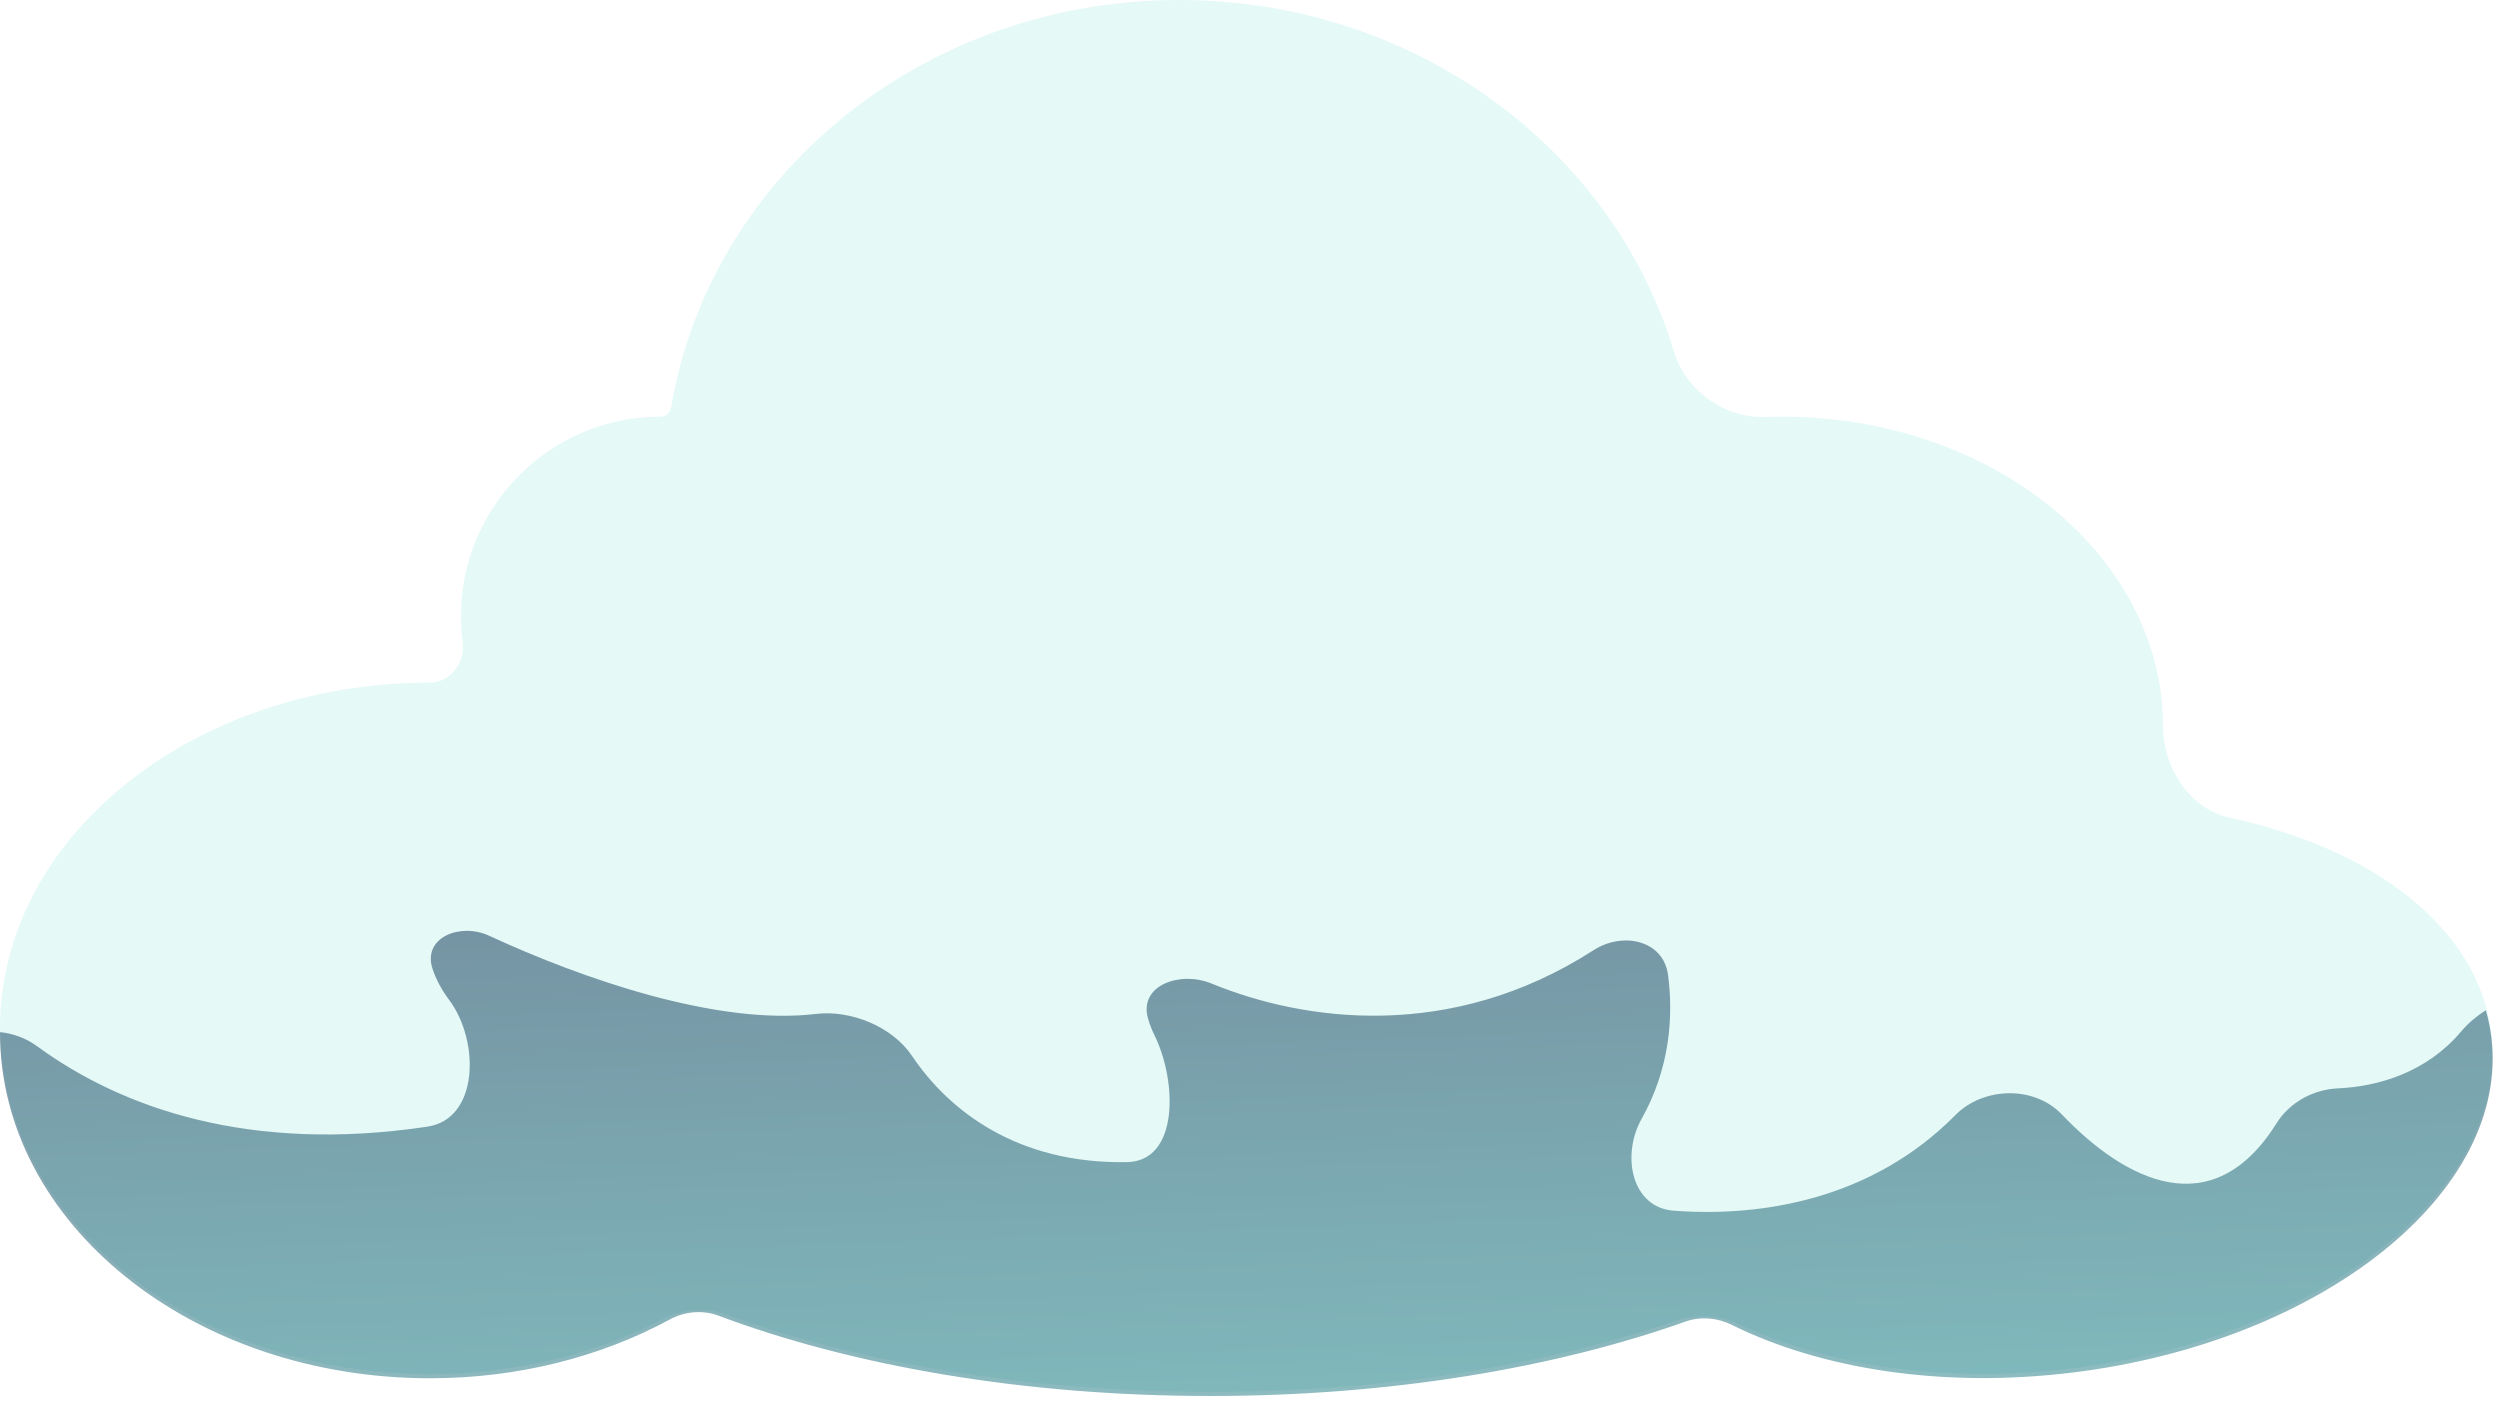
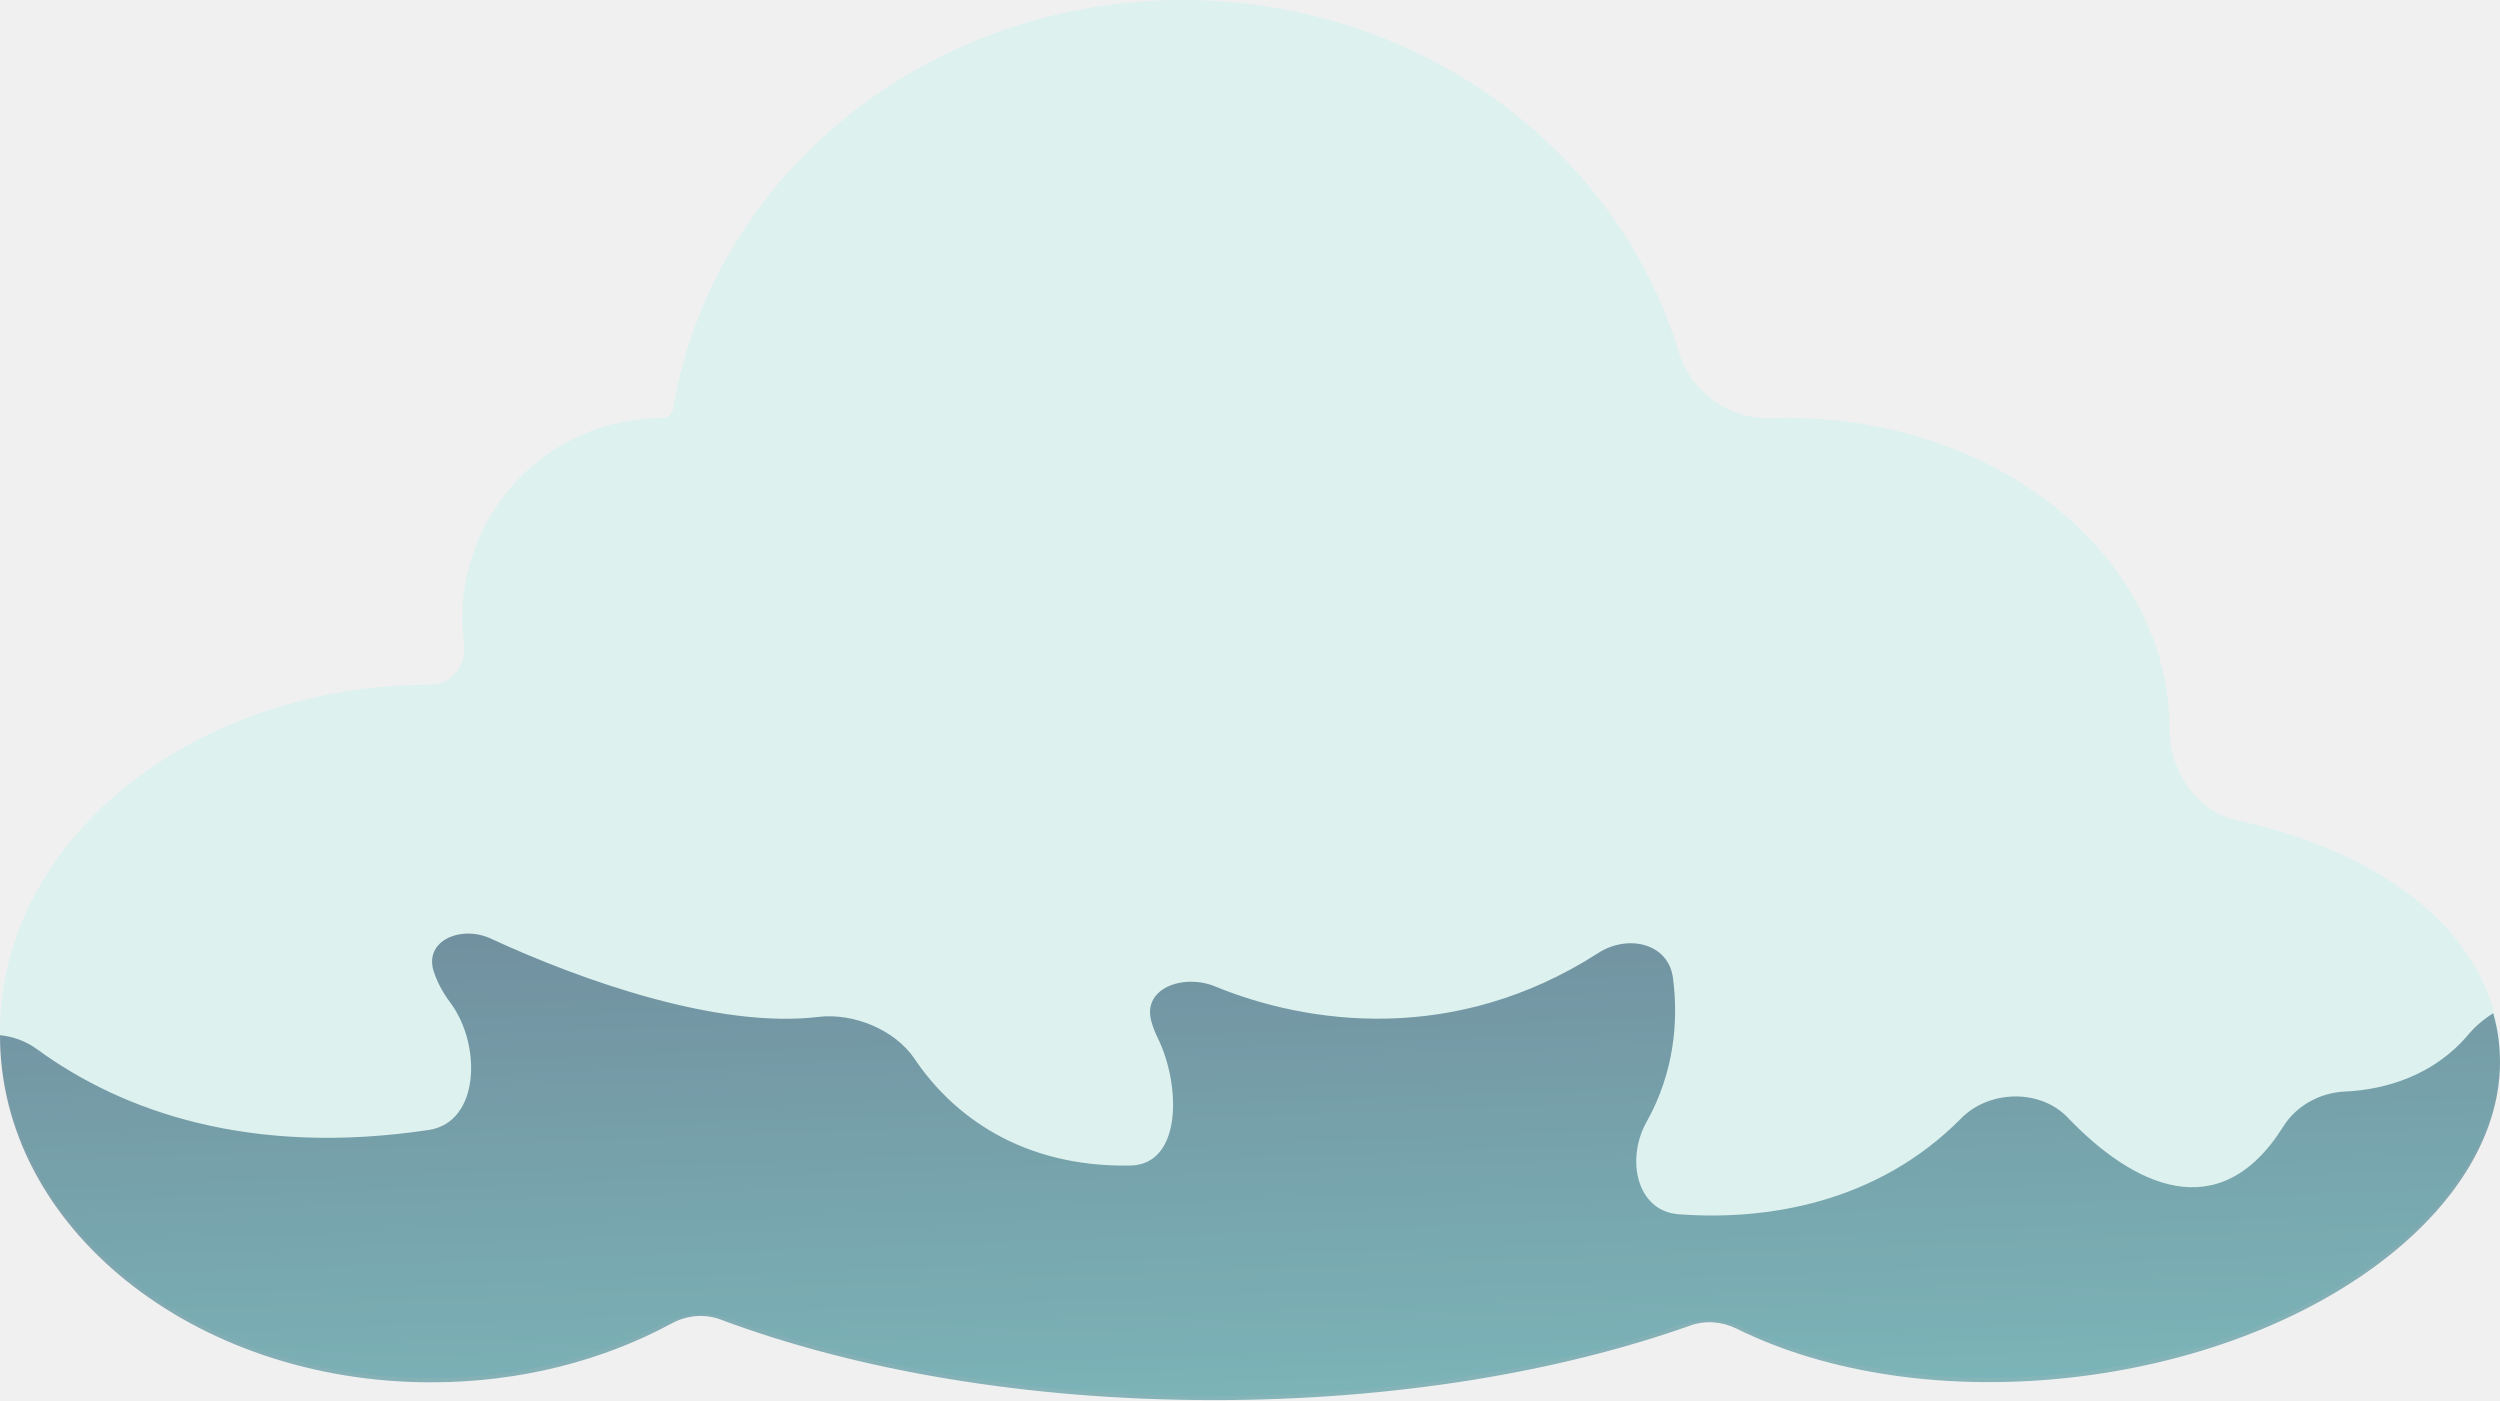
- <svg xmlns="http://www.w3.org/2000/svg" width="282" height="158" viewBox="0 0 282 158" fill="none">
-   <rect width="282" height="158" fill="#1E1E1E" />
-   <g id="Scene">
-     <rect width="1920" height="1080" transform="translate(-101 -39)" fill="white" />
-     <g id="Cloud1">
-       <path id="Union" d="M133 0C159.538 0 181.913 16.748 188.808 39.61C190.151 44.064 194.495 47.193 199.145 47.032C199.76 47.011 200.379 47 201 47C224.748 47 244 62.67 244 82C244 86.643 247.032 91.282 251.572 92.256C267.788 95.735 279.562 104.719 281.021 116.516C283.174 133.921 262.059 150.858 233.858 154.347C219.561 156.115 206.188 154.085 196.197 149.387C194.006 148.357 191.499 148.136 189.211 148.926C174.551 153.993 156.294 157 136.5 157C115.903 157 96.97 153.744 82.022 148.3C79.607 147.42 76.933 147.67 74.649 148.849C67.103 152.741 58.13 155 48.5 155C21.714 155 0 137.539 0 116C0 94.461 21.714 77 48.5 77C50.771 77 52.495 74.739 52.197 72.487C52.067 71.51 52 70.513 52 69.5C52 57.074 62.074 47 74.5 47C75.091 47 75.605 46.577 75.702 45.993C80.049 19.934 104.047 0 133 0Z" fill="url(#paint0_linear_0_1)" />
-       <path id="Intersect" d="M48.781 109.255C47.651 105.781 51.874 104.024 55.19 105.558C65.669 110.404 80.934 115.706 92.024 114.372C95.971 113.897 100.652 115.797 102.869 119.096C107.055 125.325 114.783 131.309 127.128 131.088C132.982 130.983 132.805 122.004 130.215 116.753C129.916 116.148 129.671 115.515 129.487 114.856C128.455 111.141 133.1 109.479 136.666 110.943C147.083 115.222 163.636 117.556 179.744 107.188C183.068 105.048 187.634 106.055 188.154 109.973C188.789 114.746 188.324 120.591 185.179 126.197C182.854 130.342 184.044 136.204 188.782 136.565C198.641 137.314 211.146 135.326 220.574 125.777C223.727 122.584 229.449 122.442 232.55 125.687C239.69 133.159 249.532 138.309 256.803 126.693C258.279 124.334 260.95 122.889 263.73 122.765C268.306 122.561 273.745 120.947 277.602 116.367C278.387 115.434 279.357 114.614 280.405 113.959C280.686 114.944 280.894 115.952 281.021 116.982C283.174 134.388 262.059 151.325 233.858 154.814C219.146 156.633 205.412 154.432 195.334 149.439C193.707 148.633 191.824 148.47 190.113 149.077C175.303 154.334 156.702 157.467 136.5 157.467C115.461 157.467 96.157 154.07 81.064 148.413C79.26 147.737 77.249 147.919 75.554 148.837C67.826 153.022 58.518 155.467 48.5 155.467C21.714 155.467 7.4107e-06 138.006 7.4107e-06 116.467C7.4107e-06 116.454 -9.26338e-06 116.44 7.4107e-06 116.427C1.423 116.564 2.899 117.074 4.188 118.017C13.767 125.026 28.232 130.092 48.22 127.086C54.005 126.216 54.157 117.456 50.651 112.773C49.833 111.679 49.188 110.505 48.781 109.255Z" fill="url(#paint1_linear_0_1)" />
-     </g>
+ <svg xmlns="http://www.w3.org/2000/svg" preserveAspectRatio="none" overflow="visible" style="display: block;" width="281.172" height="157.467" viewBox="0 0 281.172 157.467" fill="none">
+   <g id="Cloud1">
+     <path id="Union" d="M133 0C159.538 0 181.913 16.748 188.808 39.61C190.151 44.064 194.495 47.193 199.145 47.032C199.76 47.011 200.379 47 201 47C224.748 47 244 62.67 244 82C244 86.643 247.032 91.282 251.572 92.256C267.788 95.735 279.562 104.719 281.021 116.516C283.174 133.921 262.059 150.858 233.858 154.347C219.561 156.115 206.188 154.085 196.197 149.387C194.006 148.357 191.499 148.136 189.211 148.926C174.551 153.993 156.294 157 136.5 157C115.903 157 96.97 153.744 82.022 148.3C79.607 147.42 76.933 147.67 74.649 148.849C67.103 152.741 58.13 155 48.5 155C21.714 155 0 137.539 0 116C0 94.461 21.714 77 48.5 77C50.771 77 52.495 74.739 52.197 72.487C52.067 71.51 52 70.513 52 69.5C52 57.074 62.074 47 74.5 47C75.091 47 75.605 46.577 75.702 45.993C80.049 19.934 104.047 0 133 0Z" fill="url(#paint0_linear_0_4)" />
+     <path id="Intersect" d="M48.781 109.255C47.651 105.781 51.874 104.024 55.19 105.558C65.669 110.404 80.934 115.706 92.024 114.372C95.971 113.897 100.652 115.797 102.869 119.096C107.055 125.325 114.783 131.309 127.128 131.088C132.982 130.983 132.805 122.004 130.215 116.753C129.916 116.148 129.671 115.515 129.487 114.856C128.455 111.141 133.1 109.479 136.666 110.943C147.083 115.222 163.636 117.556 179.744 107.188C183.068 105.048 187.634 106.055 188.154 109.973C188.789 114.746 188.324 120.591 185.179 126.197C182.854 130.342 184.044 136.204 188.782 136.565C198.641 137.314 211.146 135.326 220.574 125.777C223.727 122.584 229.449 122.442 232.55 125.687C239.69 133.159 249.532 138.309 256.803 126.693C258.279 124.334 260.95 122.889 263.73 122.765C268.306 122.561 273.745 120.947 277.602 116.367C278.387 115.434 279.357 114.614 280.405 113.959C280.686 114.944 280.894 115.952 281.021 116.982C283.174 134.388 262.059 151.325 233.858 154.814C219.146 156.633 205.412 154.432 195.334 149.439C193.707 148.633 191.824 148.47 190.113 149.077C175.303 154.334 156.702 157.467 136.5 157.467C115.461 157.467 96.157 154.07 81.064 148.413C79.26 147.737 77.249 147.919 75.554 148.837C67.826 153.022 58.518 155.467 48.5 155.467C21.714 155.467 7.4107e-06 138.006 7.4107e-06 116.467C7.4107e-06 116.454 -9.26338e-06 116.44 7.4107e-06 116.427C1.423 116.564 2.899 117.074 4.188 118.017C13.767 125.026 28.232 130.092 48.22 127.086C54.005 126.216 54.157 117.456 50.651 112.773C49.833 111.679 49.188 110.506 48.781 109.255Z" fill="url(#paint1_linear_0_4)" />
  </g>
  <defs>
-     <linearGradient id="paint0_linear_0_1" x1="140.586" y1="1.20202e-06" x2="111" y2="319.5" gradientUnits="userSpaceOnUse">
+     <linearGradient id="paint0_linear_0_4" x1="140.586" y1="1.20202e-06" x2="111" y2="319.5" gradientUnits="userSpaceOnUse">
      <stop stop-color="#C9F2EE" stop-opacity="0.47" />
      <stop offset="1" stop-color="#C9F2EE" stop-opacity="0.47" />
    </linearGradient>
-     <linearGradient id="paint1_linear_0_1" x1="129.5" y1="93" x2="134" y2="216" gradientUnits="userSpaceOnUse">
+     <linearGradient id="paint1_linear_0_4" x1="129.5" y1="93" x2="134" y2="216" gradientUnits="userSpaceOnUse">
      <stop stop-color="#042549" stop-opacity="0.5" />
      <stop offset="1" stop-color="#2EC2B4" stop-opacity="0.5" />
    </linearGradient>
  </defs>
</svg>
